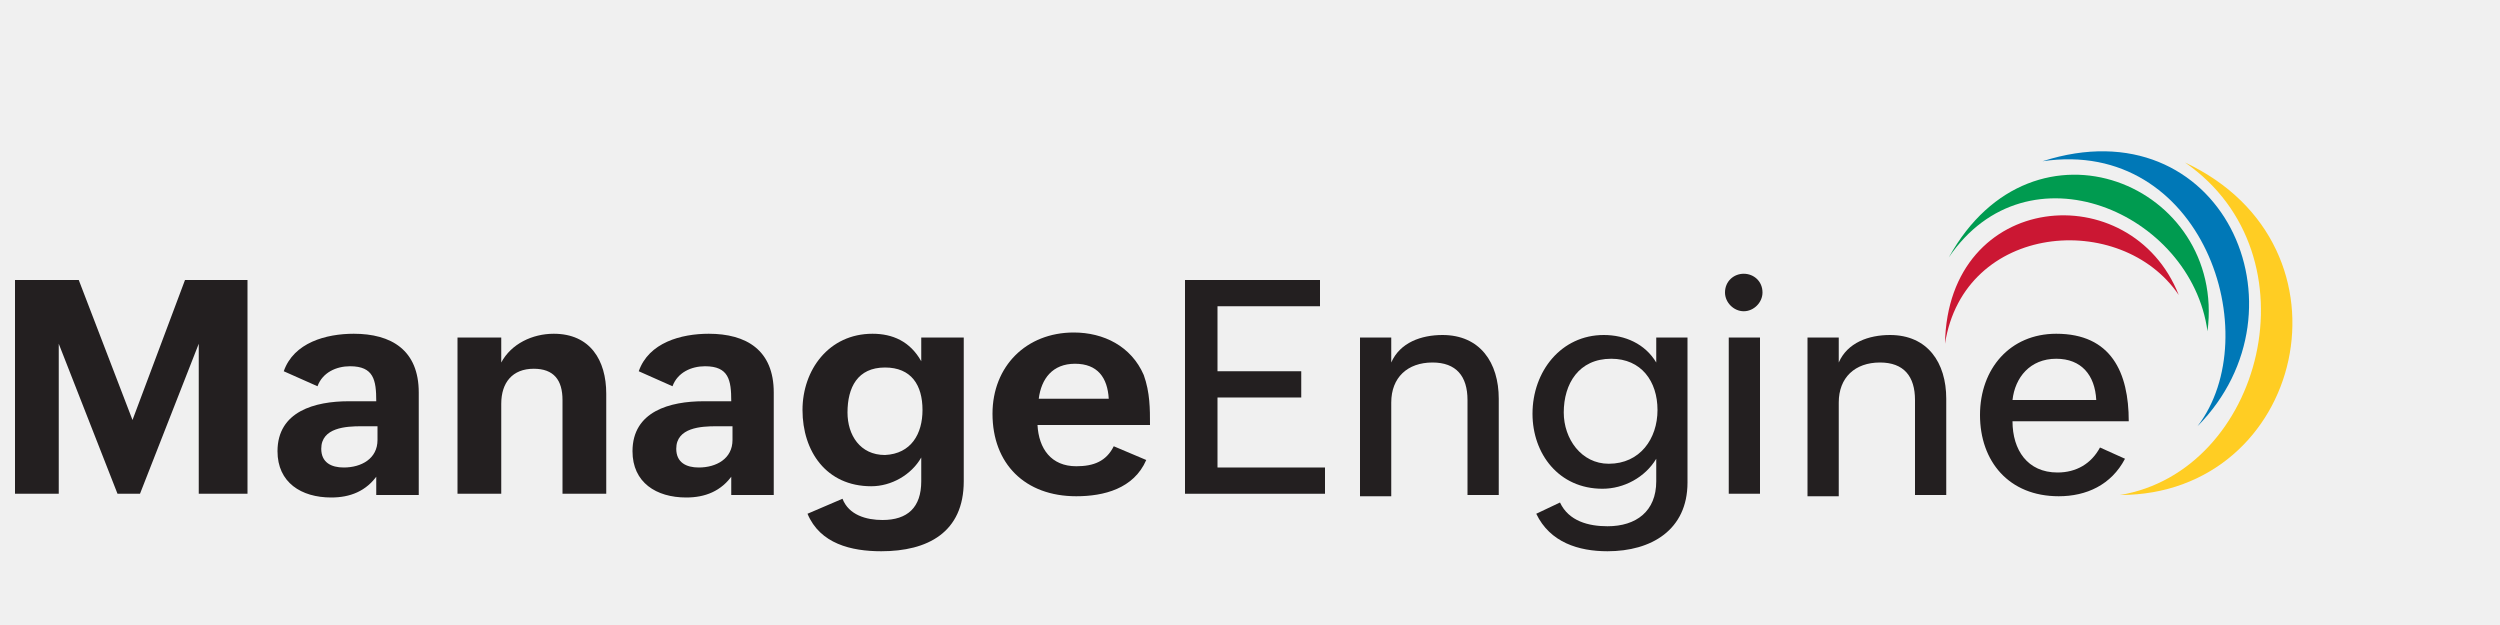
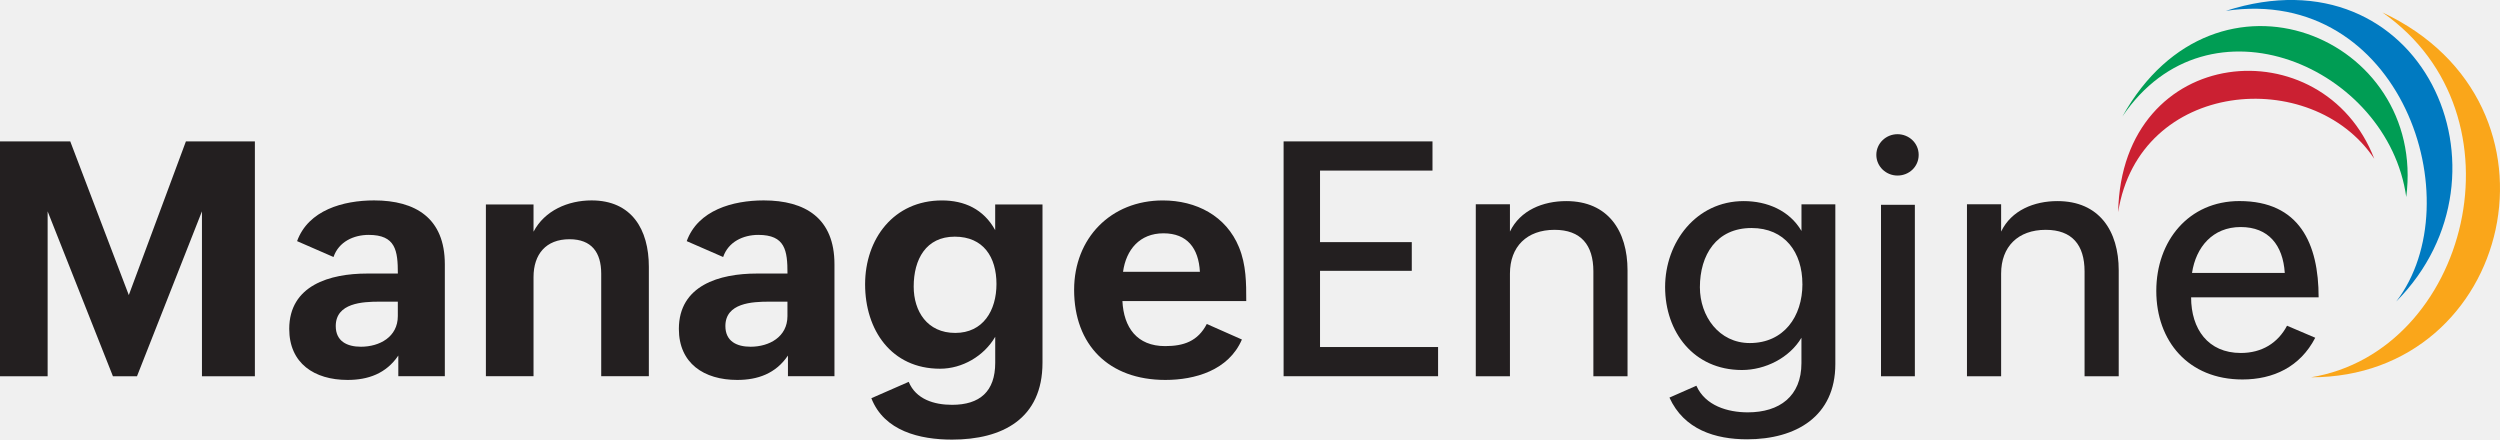
- <svg xmlns="http://www.w3.org/2000/svg" xmlns:xlink="http://www.w3.org/1999/xlink" version="1.1" id="Layer_1" x="0px" y="0px" viewBox="0 0 200 50" style="enable-background:new 0 0 200 50;" xml:space="preserve">
-   <style type="text/css">
- 	.st0{clip-path:url(#SVGID_00000022522486131938713020000004680507325328697266_);}
- 	
- 		.st1{clip-path:url(#SVGID_00000170963383287927010770000006668079356373542841_);fill-rule:evenodd;clip-rule:evenodd;fill:#FFCD23;}
- 	
- 		.st2{clip-path:url(#SVGID_00000170963383287927010770000006668079356373542841_);fill-rule:evenodd;clip-rule:evenodd;fill:#0078B7;}
- 	
- 		.st3{clip-path:url(#SVGID_00000170963383287927010770000006668079356373542841_);fill-rule:evenodd;clip-rule:evenodd;fill:#009B50;}
- 	
- 		.st4{clip-path:url(#SVGID_00000170963383287927010770000006668079356373542841_);fill-rule:evenodd;clip-rule:evenodd;fill:#CB1733;}
- 	.st5{clip-path:url(#SVGID_00000170963383287927010770000006668079356373542841_);fill:#231F20;}
- 	.st6{fill:#CF2026;}
- 	.st7{opacity:0.101;fill:#12090A;enable-background:new    ;}
- 	.st8{opacity:0.27;fill:#010101;stroke:#010101;stroke-width:0.83;enable-background:new    ;}
- 	.st9{opacity:0.294;fill:#010101;stroke:#010101;stroke-width:0.601;enable-background:new    ;}
- 	.st10{fill:#FFFFFF;stroke:#010101;stroke-width:0.25;}
- 	.st11{opacity:0.112;fill:#010101;enable-background:new    ;}
- 	.st12{opacity:9.550560e-02;fill:#010101;enable-background:new    ;}
- 	.st13{fill:#010101;fill-opacity:0.224;}
- </style>
-   <g id="Artwork_79_00000075129040464075888480000003061604908728522159_">
+ <svg xmlns="http://www.w3.org/2000/svg" id="Layer_2" data-name="Layer 2" viewBox="0 0 760.46 133.72">
+   <defs>
+     <style>
+       .cls-1 {
+         fill: #231f20;
+       }
+ 
+       .cls-2 {
+         fill: #009d54;
+       }
+ 
+       .cls-2, .cls-3, .cls-4, .cls-5 {
+         fill-rule: evenodd;
+       }
+ 
+       .cls-3 {
+         fill: #007ac1;
+       }
+ 
+       .cls-4 {
+         fill: #cb2032;
+       }
+ 
+       .cls-5 {
+         fill: #faa61a;
+       }
+     </style>
+   </defs>
+   <g id="Layer_1-2" data-name="Layer 1">
    <g>
-       <defs>
-         <rect id="SVGID_1_" x="1.2" y="12.1" width="182.2" height="32" />
-       </defs>
-       <clipPath id="SVGID_00000149343187284064138030000003313895414697306804_">
-         <use xlink:href="#SVGID_1_" style="overflow:visible;" />
-       </clipPath>
-       <g style="clip-path:url(#SVGID_00000149343187284064138030000003313895414697306804_);">
-         <defs>
-           <rect id="SVGID_00000062174352350100188620000012234701378858622143_" x="1.2" y="12.1" width="182.2" height="32" />
-         </defs>
-         <clipPath id="SVGID_00000120552397944591448380000002314708509421875593_">
-           <use xlink:href="#SVGID_00000062174352350100188620000012234701378858622143_" style="overflow:visible;" />
-         </clipPath>
-         <path style="clip-path:url(#SVGID_00000120552397944591448380000002314708509421875593_);fill-rule:evenodd;clip-rule:evenodd;fill:#FFCD23;" d="     M174.8,13c10.7,7.4,6.2,24.7-5.2,26.6v0C184.3,39.6,189.1,19.7,174.8,13" />
-         <path style="clip-path:url(#SVGID_00000120552397944591448380000002314708509421875593_);fill-rule:evenodd;clip-rule:evenodd;fill:#0078B7;" d="     M163.4,12.9c12.8-1.9,18,13.9,12.4,21.2C185.1,24.7,177.7,8.3,163.4,12.9" />
-         <path style="clip-path:url(#SVGID_00000120552397944591448380000002314708509421875593_);fill-rule:evenodd;clip-rule:evenodd;fill:#009B50;" d="     M155.9,20.6c6.3-9.3,19.4-3.6,20.7,5.9C178.1,14.8,162.7,8.3,155.9,20.6" />
-         <path style="clip-path:url(#SVGID_00000120552397944591448380000002314708509421875593_);fill-rule:evenodd;clip-rule:evenodd;fill:#CB1733;" d="     M155.6,27.5c1.5-9.7,14.1-10.7,18.7-3.9C170.5,14,155.8,15.2,155.6,27.5" />
-         <polygon style="clip-path:url(#SVGID_00000120552397944591448380000002314708509421875593_);fill:#231F20;" points="1.2,22.4      6.3,22.4 10.6,33.6 14.8,22.4 19.8,22.4 19.8,39.5 15.9,39.5 15.9,27.5 11.2,39.5 9.4,39.5 4.7,27.5 4.7,39.5 1.2,39.5    " />
-         <path style="clip-path:url(#SVGID_00000120552397944591448380000002314708509421875593_);fill:#231F20;" d="M30.2,38     c-0.9,1.3-2.2,1.8-3.7,1.8c-2.4,0-4.3-1.2-4.3-3.7c0-3.2,3-4,5.7-4h2.2c0-1.7-0.2-2.8-2.1-2.8c-1.1,0-2.2,0.5-2.6,1.6l-2.7-1.2     c0.8-2.3,3.4-3,5.6-3c3,0,5.2,1.3,5.2,4.7v8.2h-3.4V38z M28.9,34.1c-1.2,0-3.2,0.1-3.2,1.8c0,1.1,0.8,1.5,1.8,1.5     c1.4,0,2.7-0.7,2.7-2.2v-1.1H28.9z" />
-         <path style="clip-path:url(#SVGID_00000120552397944591448380000002314708509421875593_);fill:#231F20;" d="M36.6,27h3.5v2     c0.8-1.5,2.5-2.3,4.2-2.3c2.9,0,4.2,2.1,4.2,4.8v8H45V32c0-1.6-0.7-2.5-2.3-2.5c-1.7,0-2.6,1.1-2.6,2.8v7.2h-3.5V27z" />
-         <path style="clip-path:url(#SVGID_00000120552397944591448380000002314708509421875593_);fill:#231F20;" d="M58.6,38     c-0.9,1.3-2.2,1.8-3.7,1.8c-2.4,0-4.3-1.2-4.3-3.7c0-3.2,3-4,5.7-4h2.2c0-1.7-0.2-2.8-2.1-2.8c-1.1,0-2.2,0.5-2.6,1.6l-2.7-1.2     c0.8-2.3,3.4-3,5.6-3c3,0,5.2,1.3,5.2,4.7v8.2h-3.4V38z M57.3,34.1c-1.2,0-3.2,0.1-3.2,1.8c0,1.1,0.8,1.5,1.8,1.5     c1.4,0,2.7-0.7,2.7-2.2v-1.1H57.3z" />
-         <path style="clip-path:url(#SVGID_00000120552397944591448380000002314708509421875593_);fill:#231F20;" d="M67.4,39.9     c0.5,1.3,1.9,1.7,3.2,1.7c2,0,3.1-1,3.1-3.1v-1.9c-0.8,1.4-2.4,2.3-4,2.3c-3.6,0-5.5-2.8-5.5-6.1c0-3.2,2.1-6.1,5.6-6.1     c1.6,0,3,0.6,3.9,2.2V27h3.4v11.5c0,4.1-2.9,5.6-6.6,5.6c-2.4,0-4.9-0.6-5.9-3L67.4,39.9z M73.8,32.8c0-2-0.9-3.4-3-3.4     c-2.2,0-3,1.6-3,3.6c0,1.8,1,3.4,3,3.4C72.9,36.3,73.8,34.7,73.8,32.8" />
-         <path style="clip-path:url(#SVGID_00000120552397944591448380000002314708509421875593_);fill:#231F20;" d="M91.7,36.8     c-1,2.3-3.4,2.9-5.6,2.9c-4.1,0-6.7-2.6-6.7-6.6c0-3.8,2.7-6.5,6.5-6.5c2.4,0,4.6,1.1,5.6,3.4C92,31.4,92,32.7,92,34h-9     c0.1,1.9,1.1,3.3,3.1,3.3c1.4,0,2.4-0.4,3-1.6L91.7,36.8z M88.7,31.9c-0.1-1.7-0.9-2.8-2.7-2.8c-1.8,0-2.7,1.2-2.9,2.8H88.7z" />
-         <polygon style="clip-path:url(#SVGID_00000120552397944591448380000002314708509421875593_);fill:#231F20;" points="94.8,22.4      105.6,22.4 105.6,24.5 97.4,24.5 97.4,29.7 104.1,29.7 104.1,31.8 97.4,31.8 97.4,37.4 106,37.4 106,39.5 94.8,39.5    " />
-         <path style="clip-path:url(#SVGID_00000120552397944591448380000002314708509421875593_);fill:#231F20;" d="M108.8,27h2.5v2     c0.7-1.6,2.4-2.2,4.1-2.2c3,0,4.5,2.2,4.5,5.1v7.7h-2.5v-7.6c0-1.9-0.9-3-2.8-3c-2,0-3.3,1.2-3.3,3.2v7.5h-2.5V27z" />
-         <path style="clip-path:url(#SVGID_00000120552397944591448380000002314708509421875593_);fill:#231F20;" d="M124.8,40.2     c0.7,1.5,2.3,1.9,3.8,1.9c2.3,0,3.9-1.2,3.9-3.6v-1.8c-0.9,1.5-2.6,2.4-4.3,2.4c-3.5,0-5.6-2.8-5.6-6c0-3.4,2.3-6.3,5.7-6.3     c1.7,0,3.3,0.7,4.2,2.2V27h2.5v11.6c0,3.8-2.9,5.5-6.4,5.5c-2.3,0-4.6-0.7-5.7-3L124.8,40.2z M132.6,32.8c0-2.3-1.3-4.1-3.7-4.1     c-2.6,0-3.8,2-3.8,4.3c0,2.1,1.4,4.1,3.6,4.1C131.2,37.1,132.6,35.1,132.6,32.8" />
-         <path style="clip-path:url(#SVGID_00000120552397944591448380000002314708509421875593_);fill:#231F20;" d="M139.5,21.9     c0.8,0,1.5,0.6,1.5,1.5c0,0.8-0.7,1.5-1.5,1.5c-0.8,0-1.5-0.7-1.5-1.5C138,22.5,138.7,21.9,139.5,21.9 M138.3,27h2.5v12.5h-2.5     V27z" />
-         <path style="clip-path:url(#SVGID_00000120552397944591448380000002314708509421875593_);fill:#231F20;" d="M144.6,27h2.5v2     c0.7-1.6,2.4-2.2,4.1-2.2c3,0,4.5,2.2,4.5,5.1v7.7h-2.5v-7.6c0-1.9-0.9-3-2.8-3c-2,0-3.3,1.2-3.3,3.2v7.5h-2.5V27z" />
-         <path style="clip-path:url(#SVGID_00000120552397944591448380000002314708509421875593_);fill:#231F20;" d="M170,36.7     c-1.1,2.1-3.1,3-5.3,3c-4,0-6.3-2.8-6.3-6.5c0-3.7,2.4-6.5,6.1-6.5c4.4,0,5.8,3.1,5.8,7h-9.3c0,2.3,1.2,4.1,3.6,4.1     c1.5,0,2.7-0.7,3.4-2L170,36.7z M167.7,32c-0.1-2-1.2-3.3-3.2-3.3c-2.1,0-3.3,1.5-3.5,3.3H167.7z" />
+       <path class="cls-5" d="M724.67,3.77c44.7,31.08,26.04,103.2-21.73,111h0c61.35.05,81.27-83.13,21.73-111" />
+       <path class="cls-3" d="M677.07,3.3c53.3-7.85,75.15,57.99,51.83,88.41,38.59-38.89,7.71-107.57-51.83-88.41" />
+       <path class="cls-2" d="M645.6,35.43c26.28-38.91,80.87-14.83,86.34,24.5,6.27-48.61-57.81-75.55-86.34-24.5" />
+       <path class="cls-4" d="M644.31,64.53c6.38-40.4,58.96-44.63,77.9-16.25-15.48-40.2-76.88-35.29-77.9,16.25" />
+       <g>
+         <path class="cls-1" d="M0,43.01h21.37l17.81,46.75,17.37-46.75h20.98v71.44h-16.1v-50.16l-19.76,50.16h-7.32l-19.86-50.16v50.16H0V43.01Z" />
+         <path class="cls-1" d="M121.16,108.15c-3.71,5.51-9.22,7.42-15.42,7.42-10.15,0-17.76-5.07-17.76-15.52,0-13.27,12.39-16.84,23.67-16.84h9.37c0-7.03-.68-11.76-8.88-11.76-4.59,0-9.12,2.1-10.69,6.73l-11.08-4.83c3.42-9.42,14-12.39,23.42-12.39,12.64,0,21.52,5.42,21.52,19.42v34.06h-14.15v-6.29ZM115.45,91.76c-5.17,0-13.32.39-13.32,7.42,0,4.64,3.46,6.29,7.66,6.29,5.66,0,11.22-2.98,11.22-9.32v-4.39h-5.56Z" />
+         <path class="cls-1" d="M147.8,62.19h14.49v8.29c3.37-6.44,10.49-9.52,17.66-9.52,12.2,0,17.42,8.83,17.42,20.2v33.28h-14.49v-31.18c0-6.49-2.93-10.49-9.66-10.49-7.17,0-10.93,4.59-10.93,11.51v30.16h-14.49v-52.26Z" />
+         <path class="cls-1" d="M239.68,108.15c-3.71,5.51-9.22,7.42-15.42,7.42-10.15,0-17.76-5.07-17.76-15.52,0-13.27,12.39-16.84,23.67-16.84h9.37c0-7.03-.68-11.76-8.88-11.76-4.59,0-9.12,2.1-10.69,6.73l-11.08-4.83c3.42-9.42,14-12.39,23.42-12.39,12.64,0,21.52,5.42,21.52,19.42v34.06h-14.15v-6.29ZM233.97,91.76c-5.17,0-13.32.39-13.32,7.42,0,4.64,3.46,6.29,7.66,6.29,5.66,0,11.22-2.98,11.22-9.32v-4.39h-5.56Z" />
+         <path class="cls-1" d="M276.42,116.16c2.2,5.32,7.76,6.98,13.18,6.98,8.44,0,13.13-4.05,13.13-12.78v-7.91c-3.42,5.86-10,9.71-16.79,9.71-14.83,0-22.79-11.81-22.79-25.67s8.73-25.52,23.37-25.52c6.78,0,12.64,2.59,16.2,9.03v-7.81h14.39v48.16c0,17.03-12.2,23.37-27.52,23.37-9.81,0-20.64-2.59-24.54-12.59l11.37-4.98ZM303.11,86.39c0-8.15-3.95-14.4-12.69-14.4s-12.49,6.88-12.49,15.18c0,7.56,4.15,14.1,12.64,14.1s12.54-6.83,12.54-14.88Z" />
+         <path class="cls-1" d="M377.77,103.27c-4.05,9.42-14.35,12.3-23.28,12.3-17.27,0-27.76-10.69-27.76-27.42,0-15.66,11.13-27.18,26.98-27.18,10.15,0,19.27,4.68,23.18,14.25,2.2,5.37,2.2,10.88,2.2,16.35h-37.67c.39,8.05,4.44,13.71,12.98,13.71,5.66,0,9.95-1.46,12.69-6.73l10.69,4.73ZM364.99,82.68c-.39-7.17-3.85-11.71-11.08-11.71s-11.37,4.98-12.3,11.71h23.37Z" />
+         <path class="cls-1" d="M390.46,43.01h45.28v8.88h-34.21v21.76h27.91v8.73h-27.91v23.18h35.91v8.88h-46.99V43.01Z" />
+         <path class="cls-1" d="M448.91,62.14h10.39v8.3c3.12-6.49,10.05-9.27,17.13-9.27,12.69,0,18.64,9.03,18.64,21.08v32.21h-10.39v-31.91c0-8.05-3.81-12.64-11.81-12.64-8.44,0-13.57,5.12-13.57,13.32v31.23h-10.39v-52.31Z" />
+         <path class="cls-1" d="M516.01,117.33c2.73,6.1,9.52,8.1,15.66,8.1,9.61,0,16.3-4.88,16.3-14.98v-7.71c-3.66,6.15-11.03,9.81-18.1,9.81-14.69,0-23.37-11.56-23.37-25.23s9.47-26.15,23.91-26.15c7.08,0,13.91,2.83,17.57,9.08v-8.1h10.3v48.6c0,15.91-11.96,22.88-26.84,22.88-9.66,0-19.18-2.93-23.62-12.69l8.2-3.61ZM548.26,86.39c0-9.61-5.32-17.03-15.47-17.03-10.69,0-15.71,8.2-15.71,18.01,0,8.83,5.81,16.98,15.18,16.98,10.34,0,16.01-8.05,16.01-17.96Z" />
+         <path class="cls-1" d="M577.19,40.82c3.46,0,6.44,2.68,6.44,6.29s-2.93,6.29-6.44,6.29-6.44-2.78-6.44-6.29,2.93-6.29,6.44-6.29ZM572.17,62.29h10.3v52.16h-10.3v-52.16Z" />
+         <path class="cls-1" d="M598.32,62.14h10.39v8.3c3.12-6.49,10.05-9.27,17.13-9.27,12.69,0,18.64,9.03,18.64,21.08v32.21h-10.39v-31.91c0-8.05-3.81-12.64-11.81-12.64-8.44,0-13.57,5.12-13.57,13.32v31.23h-10.39v-52.31Z" />
+         <path class="cls-1" d="M704.26,102.74c-4.59,8.88-12.78,12.69-22.15,12.69-16.49,0-26.2-11.71-26.2-26.94s9.86-27.33,25.28-27.33c18.3,0,24.1,12.98,24.1,29.28h-38.79c0,9.61,5.12,16.93,15.13,16.93,6.39,0,11.27-3.03,14.05-8.29l8.59,3.66ZM694.99,83.02c-.54-8.44-4.93-13.96-13.42-13.96s-13.61,6.1-14.79,13.96h28.2Z" />
      </g>
    </g>
  </g>
-   <g id="XMLID_25_">
-     <animate accumulate="none" additive="replace" attributeName="opacity" calcMode="linear" dur="10s" fill="remove" repeatCount="1" restart="always" values="0;1;1;1;1;1;1;1;1;1;1;1;1;1;1;1;1">
- 		</animate>
-   </g>
</svg>
